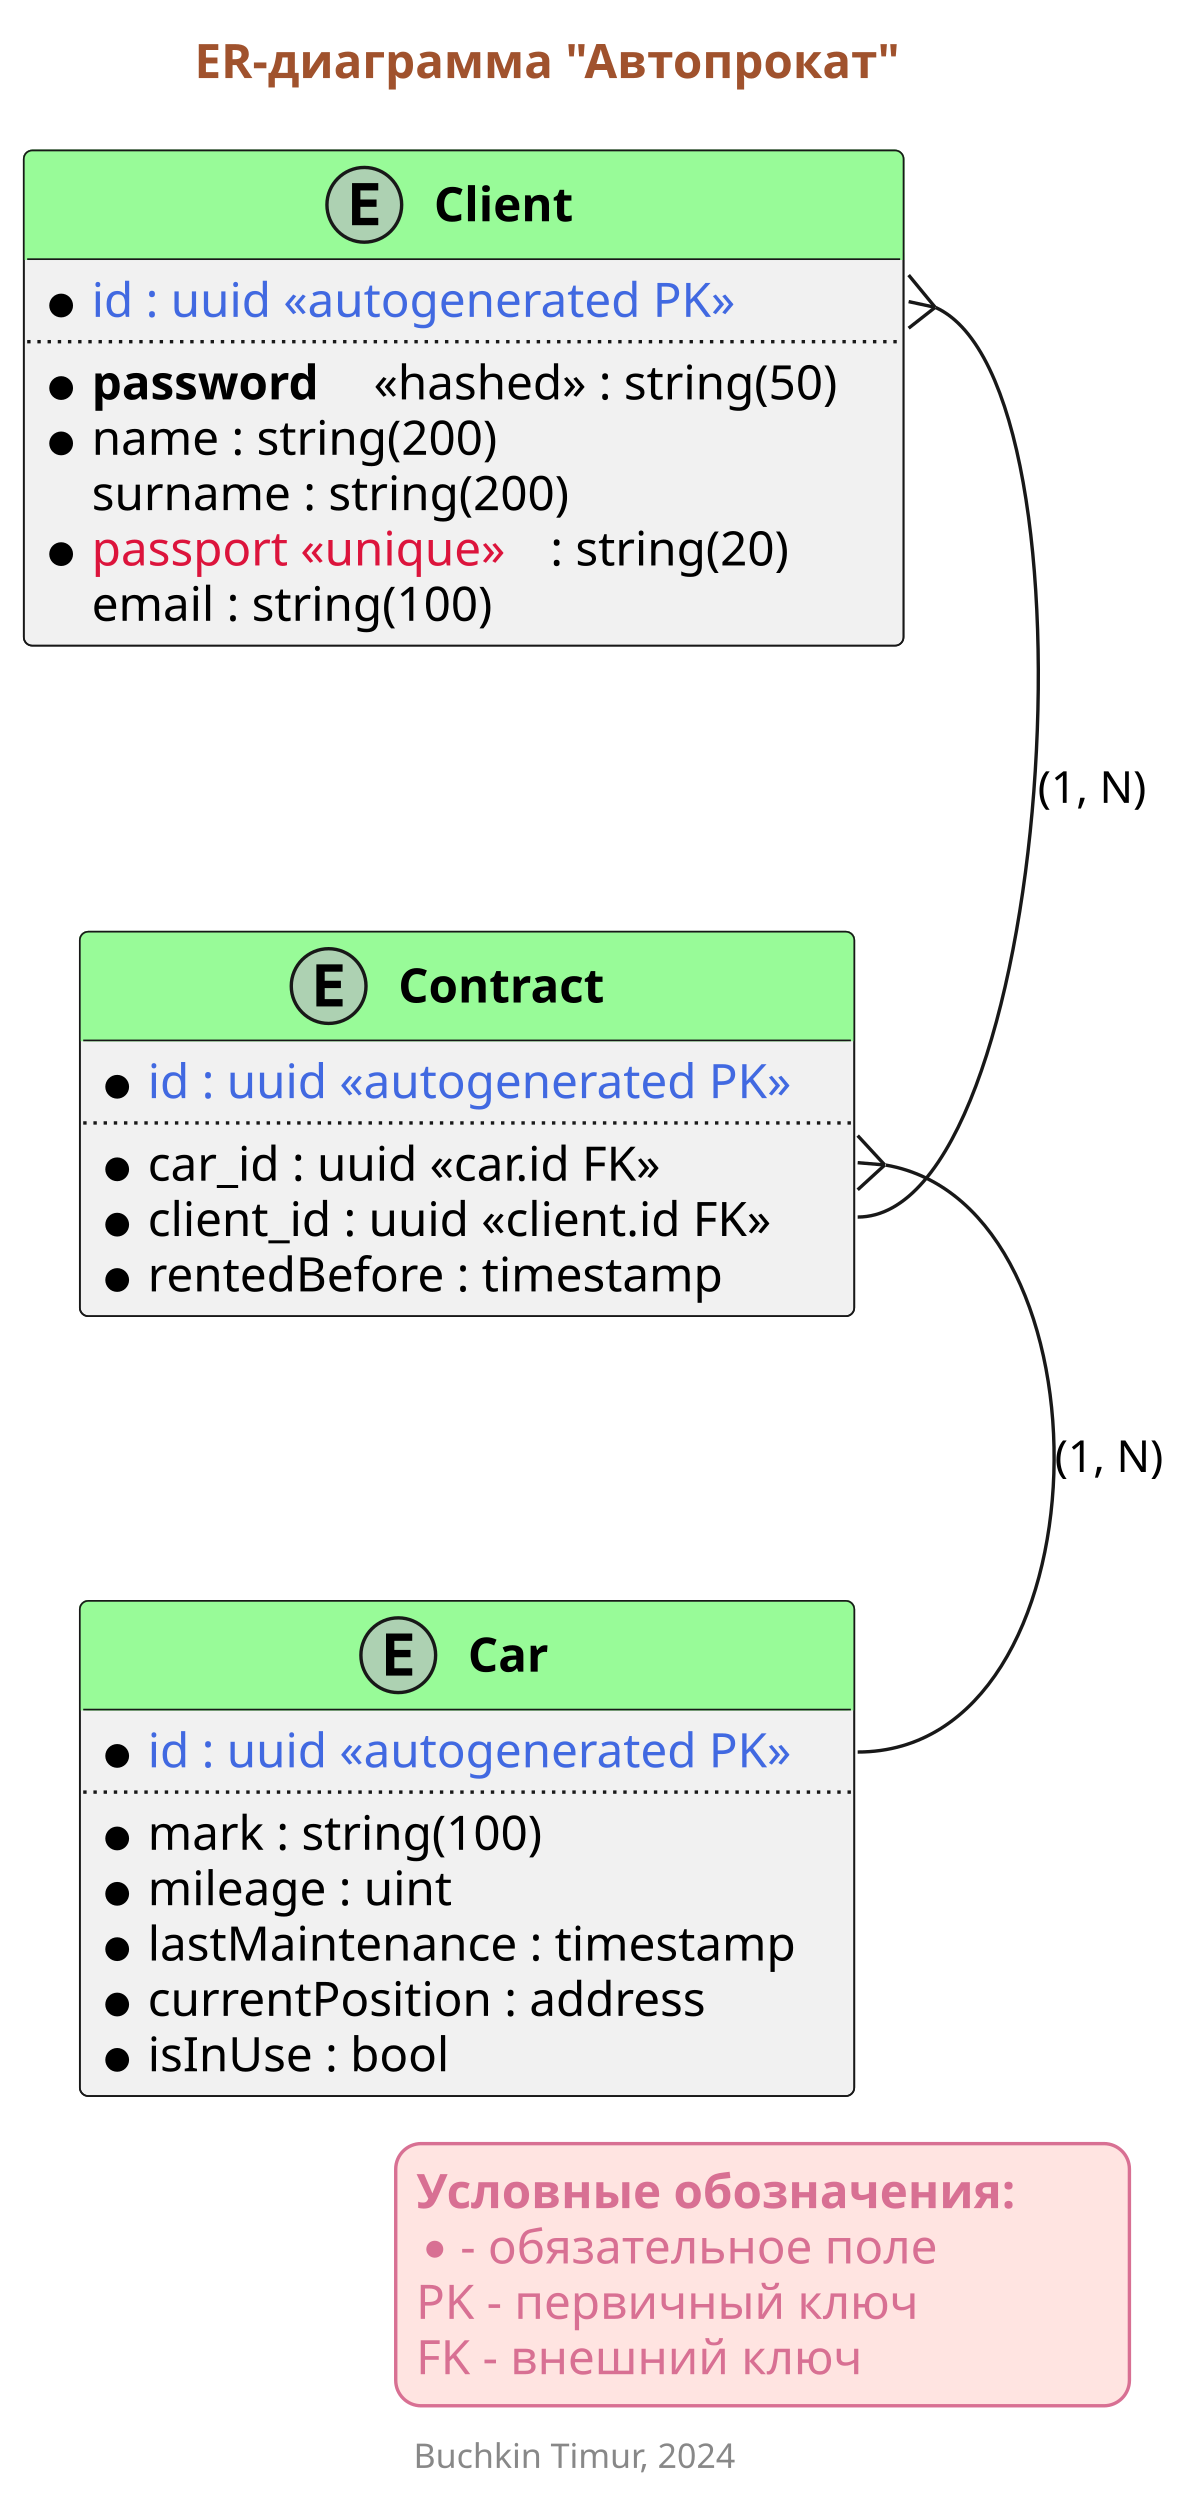
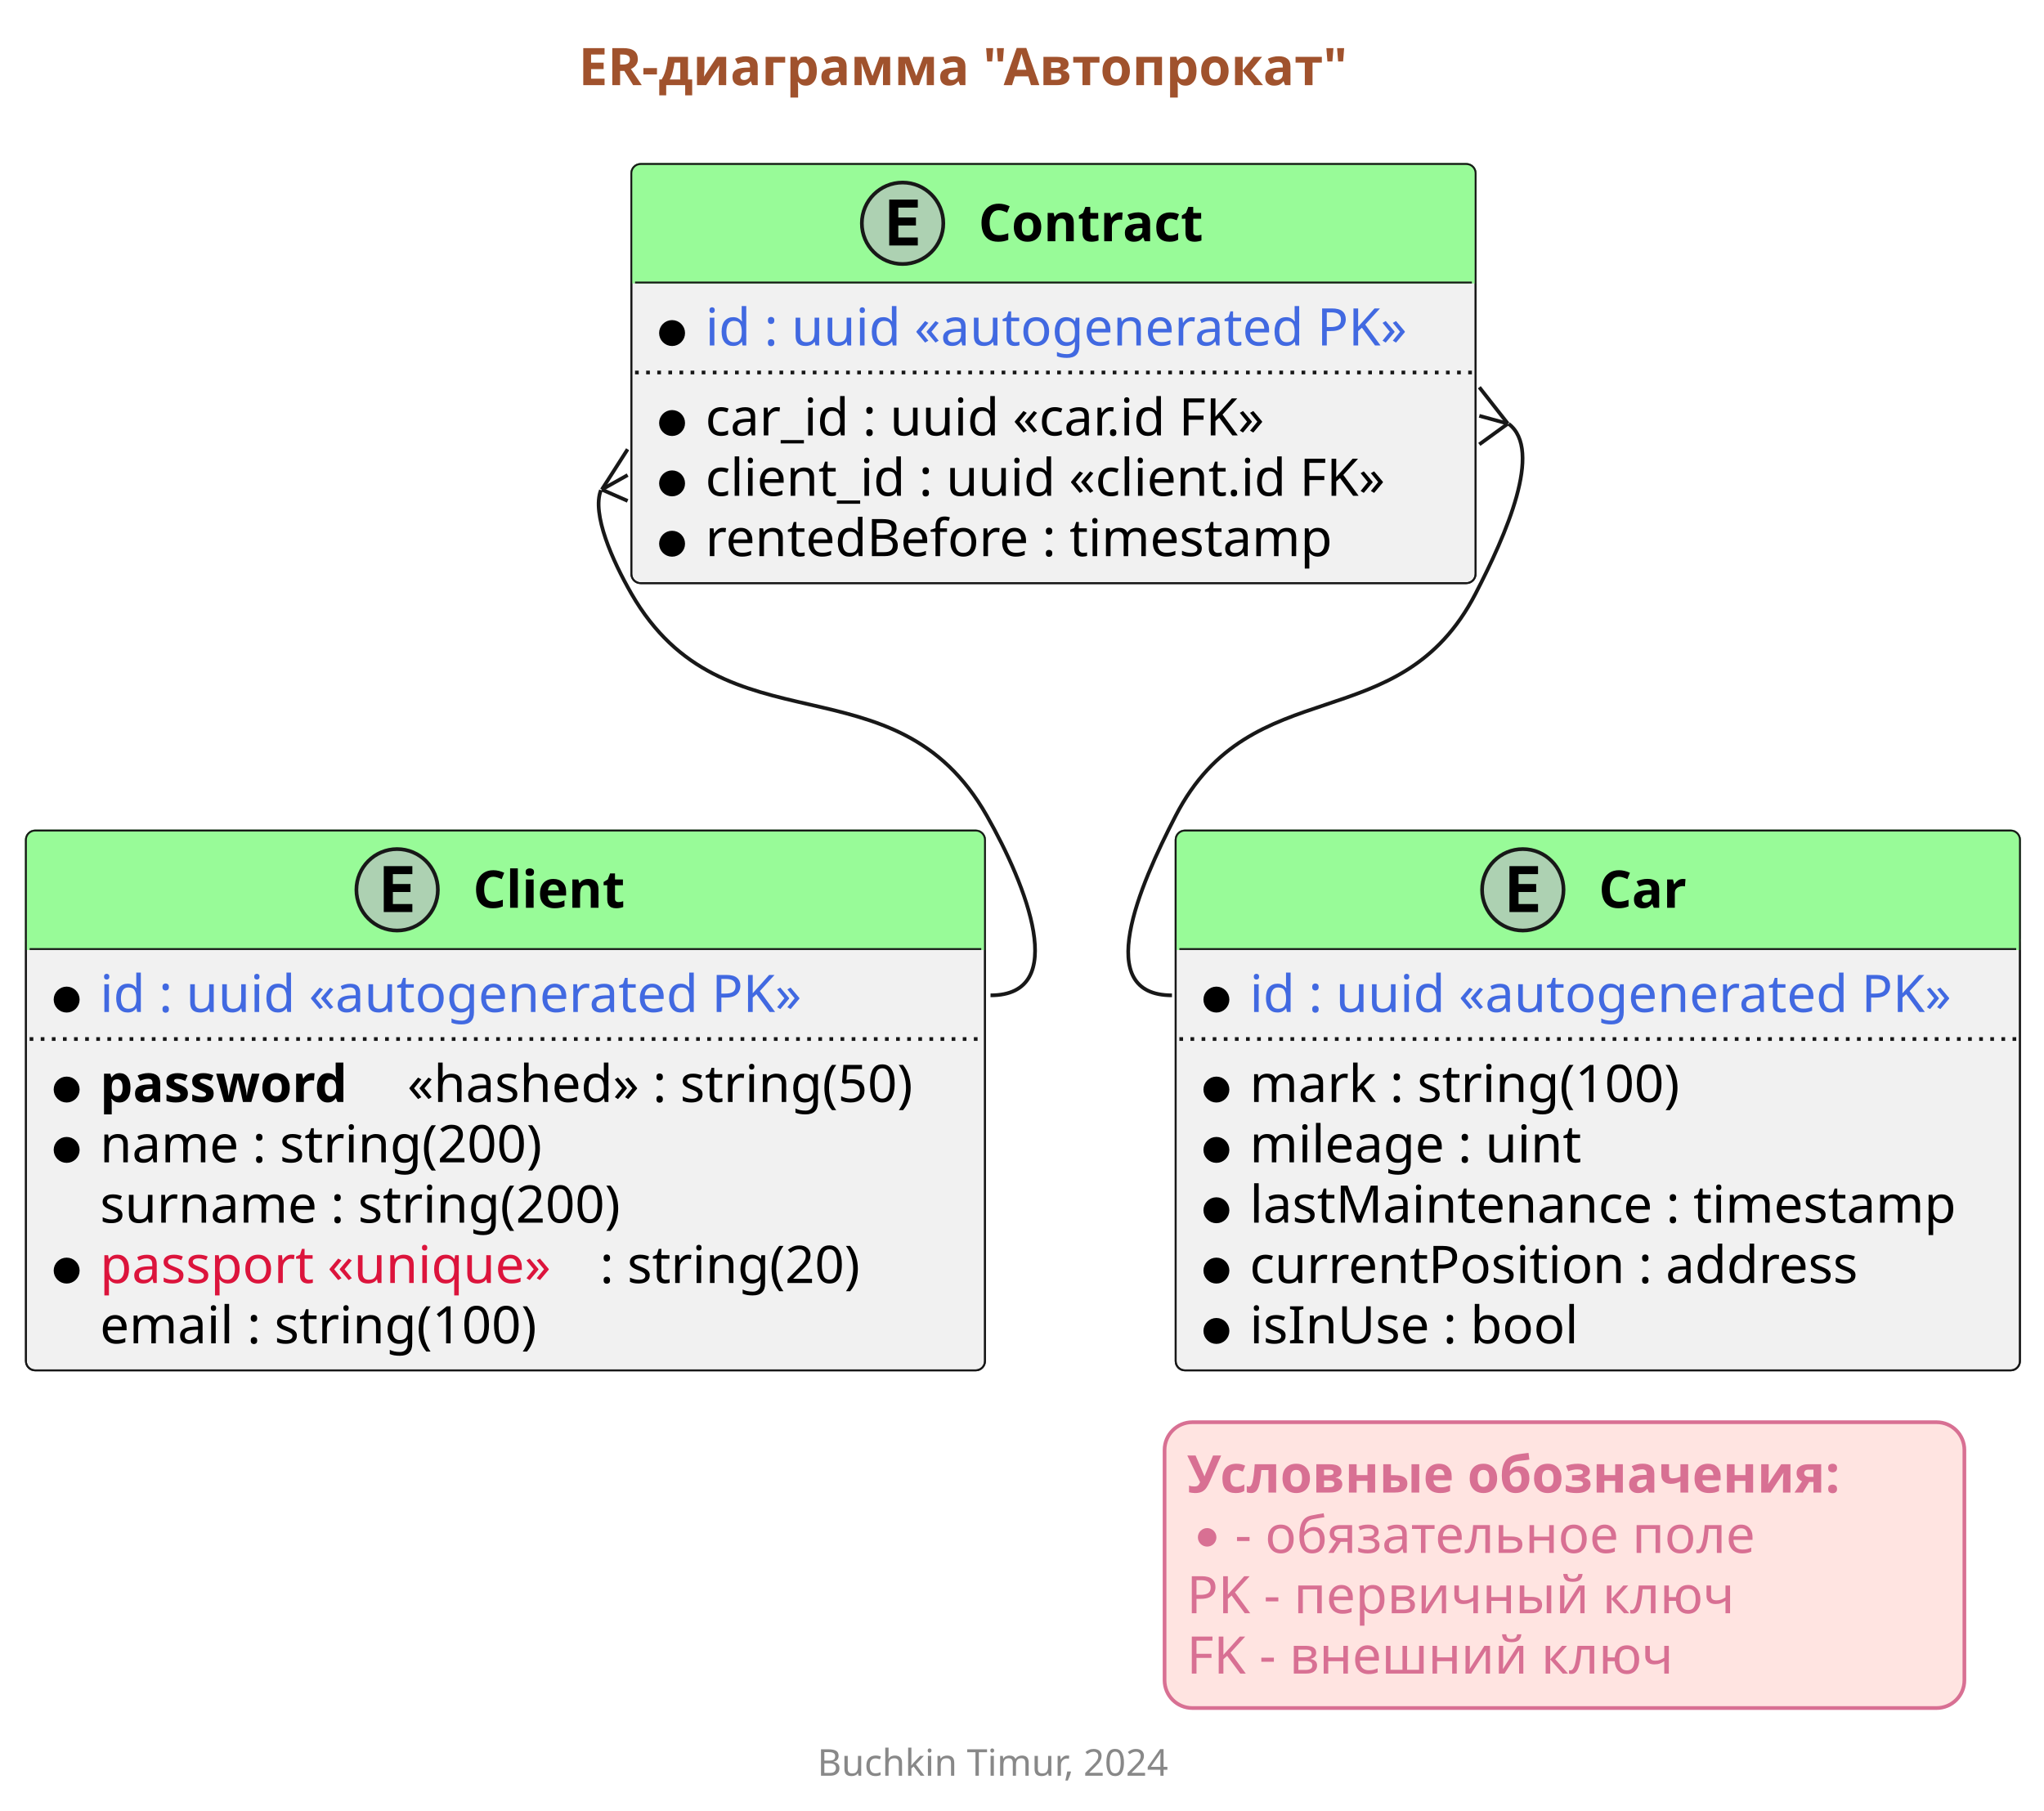
- <svg xmlns="http://www.w3.org/2000/svg" contentStyleType="text/css" height="736px" preserveAspectRatio="none" style="width:354px;height:736px;background:#FFFFFF;" version="1.1" viewBox="0 0 354 736" width="354px" zoomAndPan="magnify">
+ <svg xmlns="http://www.w3.org/2000/svg" contentStyleType="text/css" height="489px" preserveAspectRatio="none" style="width:552px;height:489px;background:#FFFFFF;" version="1.1" viewBox="0 0 552 489" width="552px" zoomAndPan="magnify">
  <defs />
  <g>
-     <rect fill="none" height="26.297" id="_title" style="stroke:none;stroke-width:1.0;" width="236" x="52.25" y="5" />
-     <text fill="#A0522D" font-family="sans-serif" font-size="14" font-weight="bold" lengthAdjust="spacing" textLength="226" x="57.25" y="22.995">ER-диаграмма "Автопрокат"</text>
+     <rect fill="none" height="26.297" id="_title" style="stroke:none;stroke-width:1.0;" width="236" x="151.25" y="5" />
+     <text fill="#A0522D" font-family="sans-serif" font-size="14" font-weight="bold" lengthAdjust="spacing" textLength="226" x="156.25" y="22.995">ER-диаграмма "Автопрокат"</text>
    <g id="elem_client">
-       <rect codeLine="30" fill="#F1F1F1" height="145.781" id="client" rx="2.5" ry="2.5" style="stroke:#181818;stroke-width:0.5;" width="259" x="7" y="44.297" />
-       <rect fill="#98FB98" height="32" rx="2.5" ry="2.5" style="stroke:#98FB98;stroke-width:0.5;" width="259" x="7" y="44.297" />
-       <rect fill="#98FB98" height="2.5" style="stroke:#98FB98;stroke-width:0.5;" width="259" x="7" y="73.797" />
-       <rect codeLine="30" fill="none" height="145.781" id="client" rx="2.5" ry="2.5" style="stroke:#181818;stroke-width:0.5;" width="259" x="7" y="44.297" />
-       <ellipse cx="107.25" cy="60.297" fill="#ADD1B2" rx="11" ry="11" style="stroke:#181818;stroke-width:1.0;" />
-       <path d="M111.359,66.297 L103.641,66.297 L103.641,53.906 L111.359,53.906 L111.359,56.062 L106.094,56.062 L106.094,58.734 L110.859,58.734 L110.859,60.891 L106.094,60.891 L106.094,64.141 L111.359,64.141 L111.359,66.297 Z " fill="#000000" />
-       <text fill="#000000" font-family="sans-serif" font-size="14" font-weight="bold" lengthAdjust="spacing" textLength="45" x="127.75" y="65.144">Client</text>
-       <line style="stroke:#181818;stroke-width:0.5;" x1="8" x2="265" y1="76.297" y2="76.297" />
-       <ellipse cx="18" cy="89.945" fill="#000000" rx="3" ry="3" style="stroke:#000000;stroke-width:1.0;" />
-       <text fill="#4169E1" font-family="sans-serif" font-size="14" lengthAdjust="spacing" textLength="202" x="27" y="93.292">id : uuid «autogenerated PK»</text>
-       <line style="stroke:#181818;stroke-width:1.0;stroke-dasharray:1.0,2.0;" x1="8" x2="265" y1="100.594" y2="100.594" />
-       <ellipse cx="18" cy="114.242" fill="#000000" rx="3" ry="3" style="stroke:#000000;stroke-width:1.0;" />
-       <text fill="#000000" font-family="sans-serif" font-size="14" font-weight="bold" lengthAdjust="spacing" textLength="78" x="27" y="117.589">password</text>
-       <text fill="#000000" font-family="sans-serif" font-size="14" lengthAdjust="spacing" textLength="150" x="110" y="117.589">«hashed» : string(50)</text>
-       <ellipse cx="18" cy="130.539" fill="#000000" rx="3" ry="3" style="stroke:#000000;stroke-width:1.0;" />
-       <text fill="#000000" font-family="sans-serif" font-size="14" lengthAdjust="spacing" textLength="128" x="27" y="133.886">name : string(200)</text>
-       <text fill="#000000" font-family="sans-serif" font-size="14" lengthAdjust="spacing" textLength="150" x="27" y="150.183">surname : string(200)</text>
-       <ellipse cx="18" cy="163.133" fill="#000000" rx="3" ry="3" style="stroke:#000000;stroke-width:1.0;" />
-       <text fill="#DC143C" font-family="sans-serif" font-size="14" lengthAdjust="spacing" textLength="131" x="27" y="166.48">passport «unique»</text>
-       <text fill="#000000" font-family="sans-serif" font-size="14" lengthAdjust="spacing" textLength="76" x="162" y="166.48">: string(20)</text>
-       <text fill="#000000" font-family="sans-serif" font-size="14" lengthAdjust="spacing" textLength="125" x="27" y="182.776">email : string(100)</text>
+       <rect codeLine="30" fill="#F1F1F1" height="145.781" id="client" rx="2.5" ry="2.5" style="stroke:#181818;stroke-width:0.5;" width="259" x="7" y="224.297" />
+       <rect fill="#98FB98" height="32" rx="2.5" ry="2.5" style="stroke:#98FB98;stroke-width:0.5;" width="259" x="7" y="224.297" />
+       <rect fill="#98FB98" height="2.5" style="stroke:#98FB98;stroke-width:0.5;" width="259" x="7" y="253.797" />
+       <rect codeLine="30" fill="none" height="145.781" id="client" rx="2.5" ry="2.5" style="stroke:#181818;stroke-width:0.5;" width="259" x="7" y="224.297" />
+       <ellipse cx="107.25" cy="240.297" fill="#ADD1B2" rx="11" ry="11" style="stroke:#181818;stroke-width:1.0;" />
+       <path d="M111.359,246.297 L103.641,246.297 L103.641,233.906 L111.359,233.906 L111.359,236.062 L106.094,236.062 L106.094,238.734 L110.859,238.734 L110.859,240.891 L106.094,240.891 L106.094,244.141 L111.359,244.141 L111.359,246.297 Z " fill="#000000" />
+       <text fill="#000000" font-family="sans-serif" font-size="14" font-weight="bold" lengthAdjust="spacing" textLength="45" x="127.75" y="245.144">Client</text>
+       <line style="stroke:#181818;stroke-width:0.5;" x1="8" x2="265" y1="256.297" y2="256.297" />
+       <ellipse cx="18" cy="269.945" fill="#000000" rx="3" ry="3" style="stroke:#000000;stroke-width:1.0;" />
+       <text fill="#4169E1" font-family="sans-serif" font-size="14" lengthAdjust="spacing" textLength="202" x="27" y="273.292">id : uuid «autogenerated PK»</text>
+       <line style="stroke:#181818;stroke-width:1.0;stroke-dasharray:1.0,2.0;" x1="8" x2="265" y1="280.594" y2="280.594" />
+       <ellipse cx="18" cy="294.242" fill="#000000" rx="3" ry="3" style="stroke:#000000;stroke-width:1.0;" />
+       <text fill="#000000" font-family="sans-serif" font-size="14" font-weight="bold" lengthAdjust="spacing" textLength="78" x="27" y="297.589">password</text>
+       <text fill="#000000" font-family="sans-serif" font-size="14" lengthAdjust="spacing" textLength="150" x="110" y="297.589">«hashed» : string(50)</text>
+       <ellipse cx="18" cy="310.539" fill="#000000" rx="3" ry="3" style="stroke:#000000;stroke-width:1.0;" />
+       <text fill="#000000" font-family="sans-serif" font-size="14" lengthAdjust="spacing" textLength="128" x="27" y="313.886">name : string(200)</text>
+       <text fill="#000000" font-family="sans-serif" font-size="14" lengthAdjust="spacing" textLength="150" x="27" y="330.183">surname : string(200)</text>
+       <ellipse cx="18" cy="343.133" fill="#000000" rx="3" ry="3" style="stroke:#000000;stroke-width:1.0;" />
+       <text fill="#DC143C" font-family="sans-serif" font-size="14" lengthAdjust="spacing" textLength="131" x="27" y="346.479">passport «unique»</text>
+       <text fill="#000000" font-family="sans-serif" font-size="14" lengthAdjust="spacing" textLength="76" x="162" y="346.479">: string(20)</text>
+       <text fill="#000000" font-family="sans-serif" font-size="14" lengthAdjust="spacing" textLength="125" x="27" y="362.776">email : string(100)</text>
    </g>
    <g id="elem_contract">
-       <rect codeLine="40" fill="#F1F1F1" height="113.188" id="contract" rx="2.5" ry="2.5" style="stroke:#181818;stroke-width:0.5;" width="228" x="23.5" y="274.297" />
-       <rect fill="#98FB98" height="32" rx="2.5" ry="2.5" style="stroke:#98FB98;stroke-width:0.5;" width="228" x="23.5" y="274.297" />
-       <rect fill="#98FB98" height="2.5" style="stroke:#98FB98;stroke-width:0.5;" width="228" x="23.5" y="303.797" />
-       <rect codeLine="40" fill="none" height="113.188" id="contract" rx="2.5" ry="2.5" style="stroke:#181818;stroke-width:0.5;" width="228" x="23.5" y="274.297" />
-       <ellipse cx="96.75" cy="290.297" fill="#ADD1B2" rx="11" ry="11" style="stroke:#181818;stroke-width:1.0;" />
-       <path d="M100.859,296.297 L93.141,296.297 L93.141,283.906 L100.859,283.906 L100.859,286.062 L95.594,286.062 L95.594,288.734 L100.359,288.734 L100.359,290.891 L95.594,290.891 L95.594,294.141 L100.859,294.141 L100.859,296.297 Z " fill="#000000" />
-       <text fill="#000000" font-family="sans-serif" font-size="14" font-weight="bold" lengthAdjust="spacing" textLength="68" x="117.25" y="295.144">Contract</text>
-       <line style="stroke:#181818;stroke-width:0.5;" x1="24.5" x2="250.5" y1="306.297" y2="306.297" />
-       <ellipse cx="34.5" cy="319.945" fill="#000000" rx="3" ry="3" style="stroke:#000000;stroke-width:1.0;" />
-       <text fill="#4169E1" font-family="sans-serif" font-size="14" lengthAdjust="spacing" textLength="202" x="43.5" y="323.292">id : uuid «autogenerated PK»</text>
-       <line style="stroke:#181818;stroke-width:1.0;stroke-dasharray:1.0,2.0;" x1="24.5" x2="250.5" y1="330.594" y2="330.594" />
-       <ellipse cx="34.5" cy="344.242" fill="#000000" rx="3" ry="3" style="stroke:#000000;stroke-width:1.0;" />
-       <text fill="#000000" font-family="sans-serif" font-size="14" lengthAdjust="spacing" textLength="163" x="43.5" y="347.589">car_id : uuid «car.id FK»</text>
-       <ellipse cx="34.5" cy="360.539" fill="#000000" rx="3" ry="3" style="stroke:#000000;stroke-width:1.0;" />
-       <text fill="#000000" font-family="sans-serif" font-size="14" lengthAdjust="spacing" textLength="195" x="43.5" y="363.886">client_id : uuid «client.id FK»</text>
-       <ellipse cx="34.5" cy="376.836" fill="#000000" rx="3" ry="3" style="stroke:#000000;stroke-width:1.0;" />
-       <text fill="#000000" font-family="sans-serif" font-size="14" lengthAdjust="spacing" textLength="178" x="43.5" y="380.183">rentedBefore : timestamp</text>
+       <rect codeLine="40" fill="#F1F1F1" height="113.188" id="contract" rx="2.5" ry="2.5" style="stroke:#181818;stroke-width:0.5;" width="228" x="170.5" y="44.297" />
+       <rect fill="#98FB98" height="32" rx="2.5" ry="2.5" style="stroke:#98FB98;stroke-width:0.5;" width="228" x="170.5" y="44.297" />
+       <rect fill="#98FB98" height="2.5" style="stroke:#98FB98;stroke-width:0.5;" width="228" x="170.5" y="73.797" />
+       <rect codeLine="40" fill="none" height="113.188" id="contract" rx="2.5" ry="2.5" style="stroke:#181818;stroke-width:0.5;" width="228" x="170.5" y="44.297" />
+       <ellipse cx="243.75" cy="60.297" fill="#ADD1B2" rx="11" ry="11" style="stroke:#181818;stroke-width:1.0;" />
+       <path d="M247.859,66.297 L240.141,66.297 L240.141,53.906 L247.859,53.906 L247.859,56.062 L242.594,56.062 L242.594,58.734 L247.359,58.734 L247.359,60.891 L242.594,60.891 L242.594,64.141 L247.859,64.141 L247.859,66.297 Z " fill="#000000" />
+       <text fill="#000000" font-family="sans-serif" font-size="14" font-weight="bold" lengthAdjust="spacing" textLength="68" x="264.25" y="65.144">Contract</text>
+       <line style="stroke:#181818;stroke-width:0.5;" x1="171.5" x2="397.5" y1="76.297" y2="76.297" />
+       <ellipse cx="181.5" cy="89.945" fill="#000000" rx="3" ry="3" style="stroke:#000000;stroke-width:1.0;" />
+       <text fill="#4169E1" font-family="sans-serif" font-size="14" lengthAdjust="spacing" textLength="202" x="190.5" y="93.292">id : uuid «autogenerated PK»</text>
+       <line style="stroke:#181818;stroke-width:1.0;stroke-dasharray:1.0,2.0;" x1="171.5" x2="397.5" y1="100.594" y2="100.594" />
+       <ellipse cx="181.5" cy="114.242" fill="#000000" rx="3" ry="3" style="stroke:#000000;stroke-width:1.0;" />
+       <text fill="#000000" font-family="sans-serif" font-size="14" lengthAdjust="spacing" textLength="163" x="190.5" y="117.589">car_id : uuid «car.id FK»</text>
+       <ellipse cx="181.5" cy="130.539" fill="#000000" rx="3" ry="3" style="stroke:#000000;stroke-width:1.0;" />
+       <text fill="#000000" font-family="sans-serif" font-size="14" lengthAdjust="spacing" textLength="195" x="190.5" y="133.886">client_id : uuid «client.id FK»</text>
+       <ellipse cx="181.5" cy="146.836" fill="#000000" rx="3" ry="3" style="stroke:#000000;stroke-width:1.0;" />
+       <text fill="#000000" font-family="sans-serif" font-size="14" lengthAdjust="spacing" textLength="178" x="190.5" y="150.183">rentedBefore : timestamp</text>
    </g>
    <g id="elem_car">
-       <rect codeLine="48" fill="#F1F1F1" height="145.781" id="car" rx="2.5" ry="2.5" style="stroke:#181818;stroke-width:0.5;" width="228" x="23.5" y="471.297" />
-       <rect fill="#98FB98" height="32" rx="2.5" ry="2.5" style="stroke:#98FB98;stroke-width:0.5;" width="228" x="23.5" y="471.297" />
-       <rect fill="#98FB98" height="2.5" style="stroke:#98FB98;stroke-width:0.5;" width="228" x="23.5" y="500.797" />
-       <rect codeLine="48" fill="none" height="145.781" id="car" rx="2.5" ry="2.5" style="stroke:#181818;stroke-width:0.5;" width="228" x="23.5" y="471.297" />
-       <ellipse cx="117.25" cy="487.297" fill="#ADD1B2" rx="11" ry="11" style="stroke:#181818;stroke-width:1.0;" />
-       <path d="M121.359,493.297 L113.641,493.297 L113.641,480.906 L121.359,480.906 L121.359,483.062 L116.094,483.062 L116.094,485.734 L120.859,485.734 L120.859,487.891 L116.094,487.891 L116.094,491.141 L121.359,491.141 L121.359,493.297 Z " fill="#000000" />
-       <text fill="#000000" font-family="sans-serif" font-size="14" font-weight="bold" lengthAdjust="spacing" textLength="27" x="137.75" y="492.144">Car</text>
-       <line style="stroke:#181818;stroke-width:0.5;" x1="24.5" x2="250.5" y1="503.297" y2="503.297" />
-       <ellipse cx="34.5" cy="516.945" fill="#000000" rx="3" ry="3" style="stroke:#000000;stroke-width:1.0;" />
-       <text fill="#4169E1" font-family="sans-serif" font-size="14" lengthAdjust="spacing" textLength="202" x="43.5" y="520.292">id : uuid «autogenerated PK»</text>
-       <line style="stroke:#181818;stroke-width:1.0;stroke-dasharray:1.0,2.0;" x1="24.5" x2="250.5" y1="527.594" y2="527.594" />
-       <ellipse cx="34.5" cy="541.242" fill="#000000" rx="3" ry="3" style="stroke:#000000;stroke-width:1.0;" />
-       <text fill="#000000" font-family="sans-serif" font-size="14" lengthAdjust="spacing" textLength="123" x="43.5" y="544.589">mark : string(100)</text>
-       <ellipse cx="34.5" cy="557.539" fill="#000000" rx="3" ry="3" style="stroke:#000000;stroke-width:1.0;" />
-       <text fill="#000000" font-family="sans-serif" font-size="14" lengthAdjust="spacing" textLength="93" x="43.5" y="560.886">mileage : uint</text>
-       <ellipse cx="34.5" cy="573.836" fill="#000000" rx="3" ry="3" style="stroke:#000000;stroke-width:1.0;" />
-       <text fill="#000000" font-family="sans-serif" font-size="14" lengthAdjust="spacing" textLength="199" x="43.5" y="577.183">lastMaintenance : timestamp</text>
-       <ellipse cx="34.5" cy="590.133" fill="#000000" rx="3" ry="3" style="stroke:#000000;stroke-width:1.0;" />
-       <text fill="#000000" font-family="sans-serif" font-size="14" lengthAdjust="spacing" textLength="174" x="43.5" y="593.48">currentPosition : address</text>
-       <ellipse cx="34.5" cy="606.43" fill="#000000" rx="3" ry="3" style="stroke:#000000;stroke-width:1.0;" />
-       <text fill="#000000" font-family="sans-serif" font-size="14" lengthAdjust="spacing" textLength="93" x="43.5" y="609.776">isInUse : bool</text>
+       <rect codeLine="48" fill="#F1F1F1" height="145.781" id="car" rx="2.5" ry="2.5" style="stroke:#181818;stroke-width:0.5;" width="228" x="317.5" y="224.297" />
+       <rect fill="#98FB98" height="32" rx="2.5" ry="2.5" style="stroke:#98FB98;stroke-width:0.5;" width="228" x="317.5" y="224.297" />
+       <rect fill="#98FB98" height="2.5" style="stroke:#98FB98;stroke-width:0.5;" width="228" x="317.5" y="253.797" />
+       <rect codeLine="48" fill="none" height="145.781" id="car" rx="2.5" ry="2.5" style="stroke:#181818;stroke-width:0.5;" width="228" x="317.5" y="224.297" />
+       <ellipse cx="411.25" cy="240.297" fill="#ADD1B2" rx="11" ry="11" style="stroke:#181818;stroke-width:1.0;" />
+       <path d="M415.359,246.297 L407.641,246.297 L407.641,233.906 L415.359,233.906 L415.359,236.062 L410.094,236.062 L410.094,238.734 L414.859,238.734 L414.859,240.891 L410.094,240.891 L410.094,244.141 L415.359,244.141 L415.359,246.297 Z " fill="#000000" />
+       <text fill="#000000" font-family="sans-serif" font-size="14" font-weight="bold" lengthAdjust="spacing" textLength="27" x="431.75" y="245.144">Car</text>
+       <line style="stroke:#181818;stroke-width:0.5;" x1="318.5" x2="544.5" y1="256.297" y2="256.297" />
+       <ellipse cx="328.5" cy="269.945" fill="#000000" rx="3" ry="3" style="stroke:#000000;stroke-width:1.0;" />
+       <text fill="#4169E1" font-family="sans-serif" font-size="14" lengthAdjust="spacing" textLength="202" x="337.5" y="273.292">id : uuid «autogenerated PK»</text>
+       <line style="stroke:#181818;stroke-width:1.0;stroke-dasharray:1.0,2.0;" x1="318.5" x2="544.5" y1="280.594" y2="280.594" />
+       <ellipse cx="328.5" cy="294.242" fill="#000000" rx="3" ry="3" style="stroke:#000000;stroke-width:1.0;" />
+       <text fill="#000000" font-family="sans-serif" font-size="14" lengthAdjust="spacing" textLength="123" x="337.5" y="297.589">mark : string(100)</text>
+       <ellipse cx="328.5" cy="310.539" fill="#000000" rx="3" ry="3" style="stroke:#000000;stroke-width:1.0;" />
+       <text fill="#000000" font-family="sans-serif" font-size="14" lengthAdjust="spacing" textLength="93" x="337.5" y="313.886">mileage : uint</text>
+       <ellipse cx="328.5" cy="326.836" fill="#000000" rx="3" ry="3" style="stroke:#000000;stroke-width:1.0;" />
+       <text fill="#000000" font-family="sans-serif" font-size="14" lengthAdjust="spacing" textLength="199" x="337.5" y="330.183">lastMaintenance : timestamp</text>
+       <ellipse cx="328.5" cy="343.133" fill="#000000" rx="3" ry="3" style="stroke:#000000;stroke-width:1.0;" />
+       <text fill="#000000" font-family="sans-serif" font-size="14" lengthAdjust="spacing" textLength="174" x="337.5" y="346.479">currentPosition : address</text>
+       <ellipse cx="328.5" cy="359.43" fill="#000000" rx="3" ry="3" style="stroke:#000000;stroke-width:1.0;" />
+       <text fill="#000000" font-family="sans-serif" font-size="14" lengthAdjust="spacing" textLength="93" x="337.5" y="362.776">isInUse : bool</text>
    </g>
-     <g id="link_client_contract">
-       <path codeLine="58" d="M275.44,90.517 C325.98,113.467 309.67,358.297 252.5,358.297 " fill="none" id="client-backto-contract" style="stroke:#181818;stroke-width:1.0;" />
-       <line style="stroke:#181818;stroke-width:1.0;" x1="275.32" x2="267.5" y1="90.484" y2="96.617" />
-       <line style="stroke:#181818;stroke-width:1.0;" x1="275.32" x2="267.5" y1="90.484" y2="80.977" />
-       <line style="stroke:#181818;stroke-width:1.0;" x1="275.32" x2="267.5" y1="90.484" y2="88.797" />
-       <text fill="#000000" font-family="sans-serif" font-size="13" lengthAdjust="spacing" textLength="36" x="305.5" y="236.364">(1, N)</text>
+     <g id="link_contract_client">
+       <path codeLine="58" d="M162.28,132.367 C159.77,138.777 165.4,151.427 170.5,160.297 C195.58,203.917 241.66,176.547 266.5,220.297 C277.15,239.047 289.06,268.797 267.5,268.797 " fill="none" id="contract-backto-client" style="stroke:#181818;stroke-width:1.0;" />
+       <line style="stroke:#181818;stroke-width:1.0;" x1="162.524" x2="169.5" y1="132.214" y2="121.321" />
+       <line style="stroke:#181818;stroke-width:1.0;" x1="162.524" x2="169.5" y1="132.214" y2="135.273" />
+       <line style="stroke:#181818;stroke-width:1.0;" x1="162.524" x2="169.5" y1="132.214" y2="128.297" />
    </g>
    <g id="link_contract_car">
-       <path codeLine="59" d="M260.77,342.997 C329.5,354.937 326.75,515.797 252.5,515.797 " fill="none" id="contract-backto-car" style="stroke:#181818;stroke-width:1.0;" />
-       <line style="stroke:#181818;stroke-width:1.0;" x1="260.472" x2="252.5" y1="342.968" y2="350.269" />
-       <line style="stroke:#181818;stroke-width:1.0;" x1="260.472" x2="252.5" y1="342.968" y2="334.325" />
-       <line style="stroke:#181818;stroke-width:1.0;" x1="260.472" x2="252.5" y1="342.968" y2="342.297" />
-       <text fill="#000000" font-family="sans-serif" font-size="13" lengthAdjust="spacing" textLength="36" x="310.5" y="433.364">(1, N)</text>
+       <path codeLine="59" d="M407.43,114.467 C416.8,121.557 406.69,144.447 398.5,160.297 C377.93,200.097 338.07,180.497 317.5,220.297 C307.6,239.447 294.94,268.797 316.5,268.797 " fill="none" id="contract-backto-car" style="stroke:#181818;stroke-width:1.0;" />
+       <line style="stroke:#181818;stroke-width:1.0;" x1="407.216" x2="399.5" y1="114.412" y2="120.012" />
+       <line style="stroke:#181818;stroke-width:1.0;" x1="407.216" x2="399.5" y1="114.412" y2="104.581" />
+       <line style="stroke:#181818;stroke-width:1.0;" x1="407.216" x2="399.5" y1="114.412" y2="112.297" />
    </g>
-     <rect fill="#FFE4E1" height="77.188" id="_legend" rx="7.5" ry="7.5" style="stroke:#D87093;stroke-width:1.0;" width="216" x="116.5" y="631.078" />
-     <text fill="#D87093" font-family="sans-serif" font-size="14" font-weight="bold" lengthAdjust="spacing" textLength="199" x="122.5" y="650.073">Условные обозначения:</text>
-     <ellipse cx="128" cy="662.172" fill="#D87093" rx="2.5" ry="2.5" style="stroke:#D87093;stroke-width:0.0;" />
-     <text fill="#D87093" font-family="sans-serif" font-size="14" lengthAdjust="spacing" textLength="153" x="135.5" y="666.37">- обязательное поле</text>
-     <text fill="#D87093" font-family="sans-serif" font-size="14" lengthAdjust="spacing" textLength="153" x="122.5" y="682.667">PK - первичный ключ</text>
-     <text fill="#D87093" font-family="sans-serif" font-size="14" lengthAdjust="spacing" textLength="137" x="122.5" y="698.964">FK - внешний ключ</text>
-     <rect fill="none" height="11.641" style="stroke:none;stroke-width:1.0;" width="97" x="121.75" y="717.266" />
-     <text fill="#888888" font-family="sans-serif" font-size="10" lengthAdjust="spacing" textLength="97" x="121.75" y="726.548">Buchkin Timur, 2024</text>
+     <rect fill="#FFE4E1" height="77.188" id="_legend" rx="7.5" ry="7.5" style="stroke:#D87093;stroke-width:1.0;" width="216" x="314.5" y="384.078" />
+     <text fill="#D87093" font-family="sans-serif" font-size="14" font-weight="bold" lengthAdjust="spacing" textLength="199" x="320.5" y="403.073">Условные обозначения:</text>
+     <ellipse cx="326" cy="415.172" fill="#D87093" rx="2.5" ry="2.5" style="stroke:#D87093;stroke-width:0.0;" />
+     <text fill="#D87093" font-family="sans-serif" font-size="14" lengthAdjust="spacing" textLength="153" x="333.5" y="419.37">- обязательное поле</text>
+     <text fill="#D87093" font-family="sans-serif" font-size="14" lengthAdjust="spacing" textLength="153" x="320.5" y="435.667">PK - первичный ключ</text>
+     <text fill="#D87093" font-family="sans-serif" font-size="14" lengthAdjust="spacing" textLength="137" x="320.5" y="451.964">FK - внешний ключ</text>
+     <rect fill="none" height="11.641" style="stroke:none;stroke-width:1.0;" width="97" x="220.75" y="470.266" />
+     <text fill="#888888" font-family="sans-serif" font-size="10" lengthAdjust="spacing" textLength="97" x="220.75" y="479.548">Buchkin Timur, 2024</text>
  </g>
</svg>
